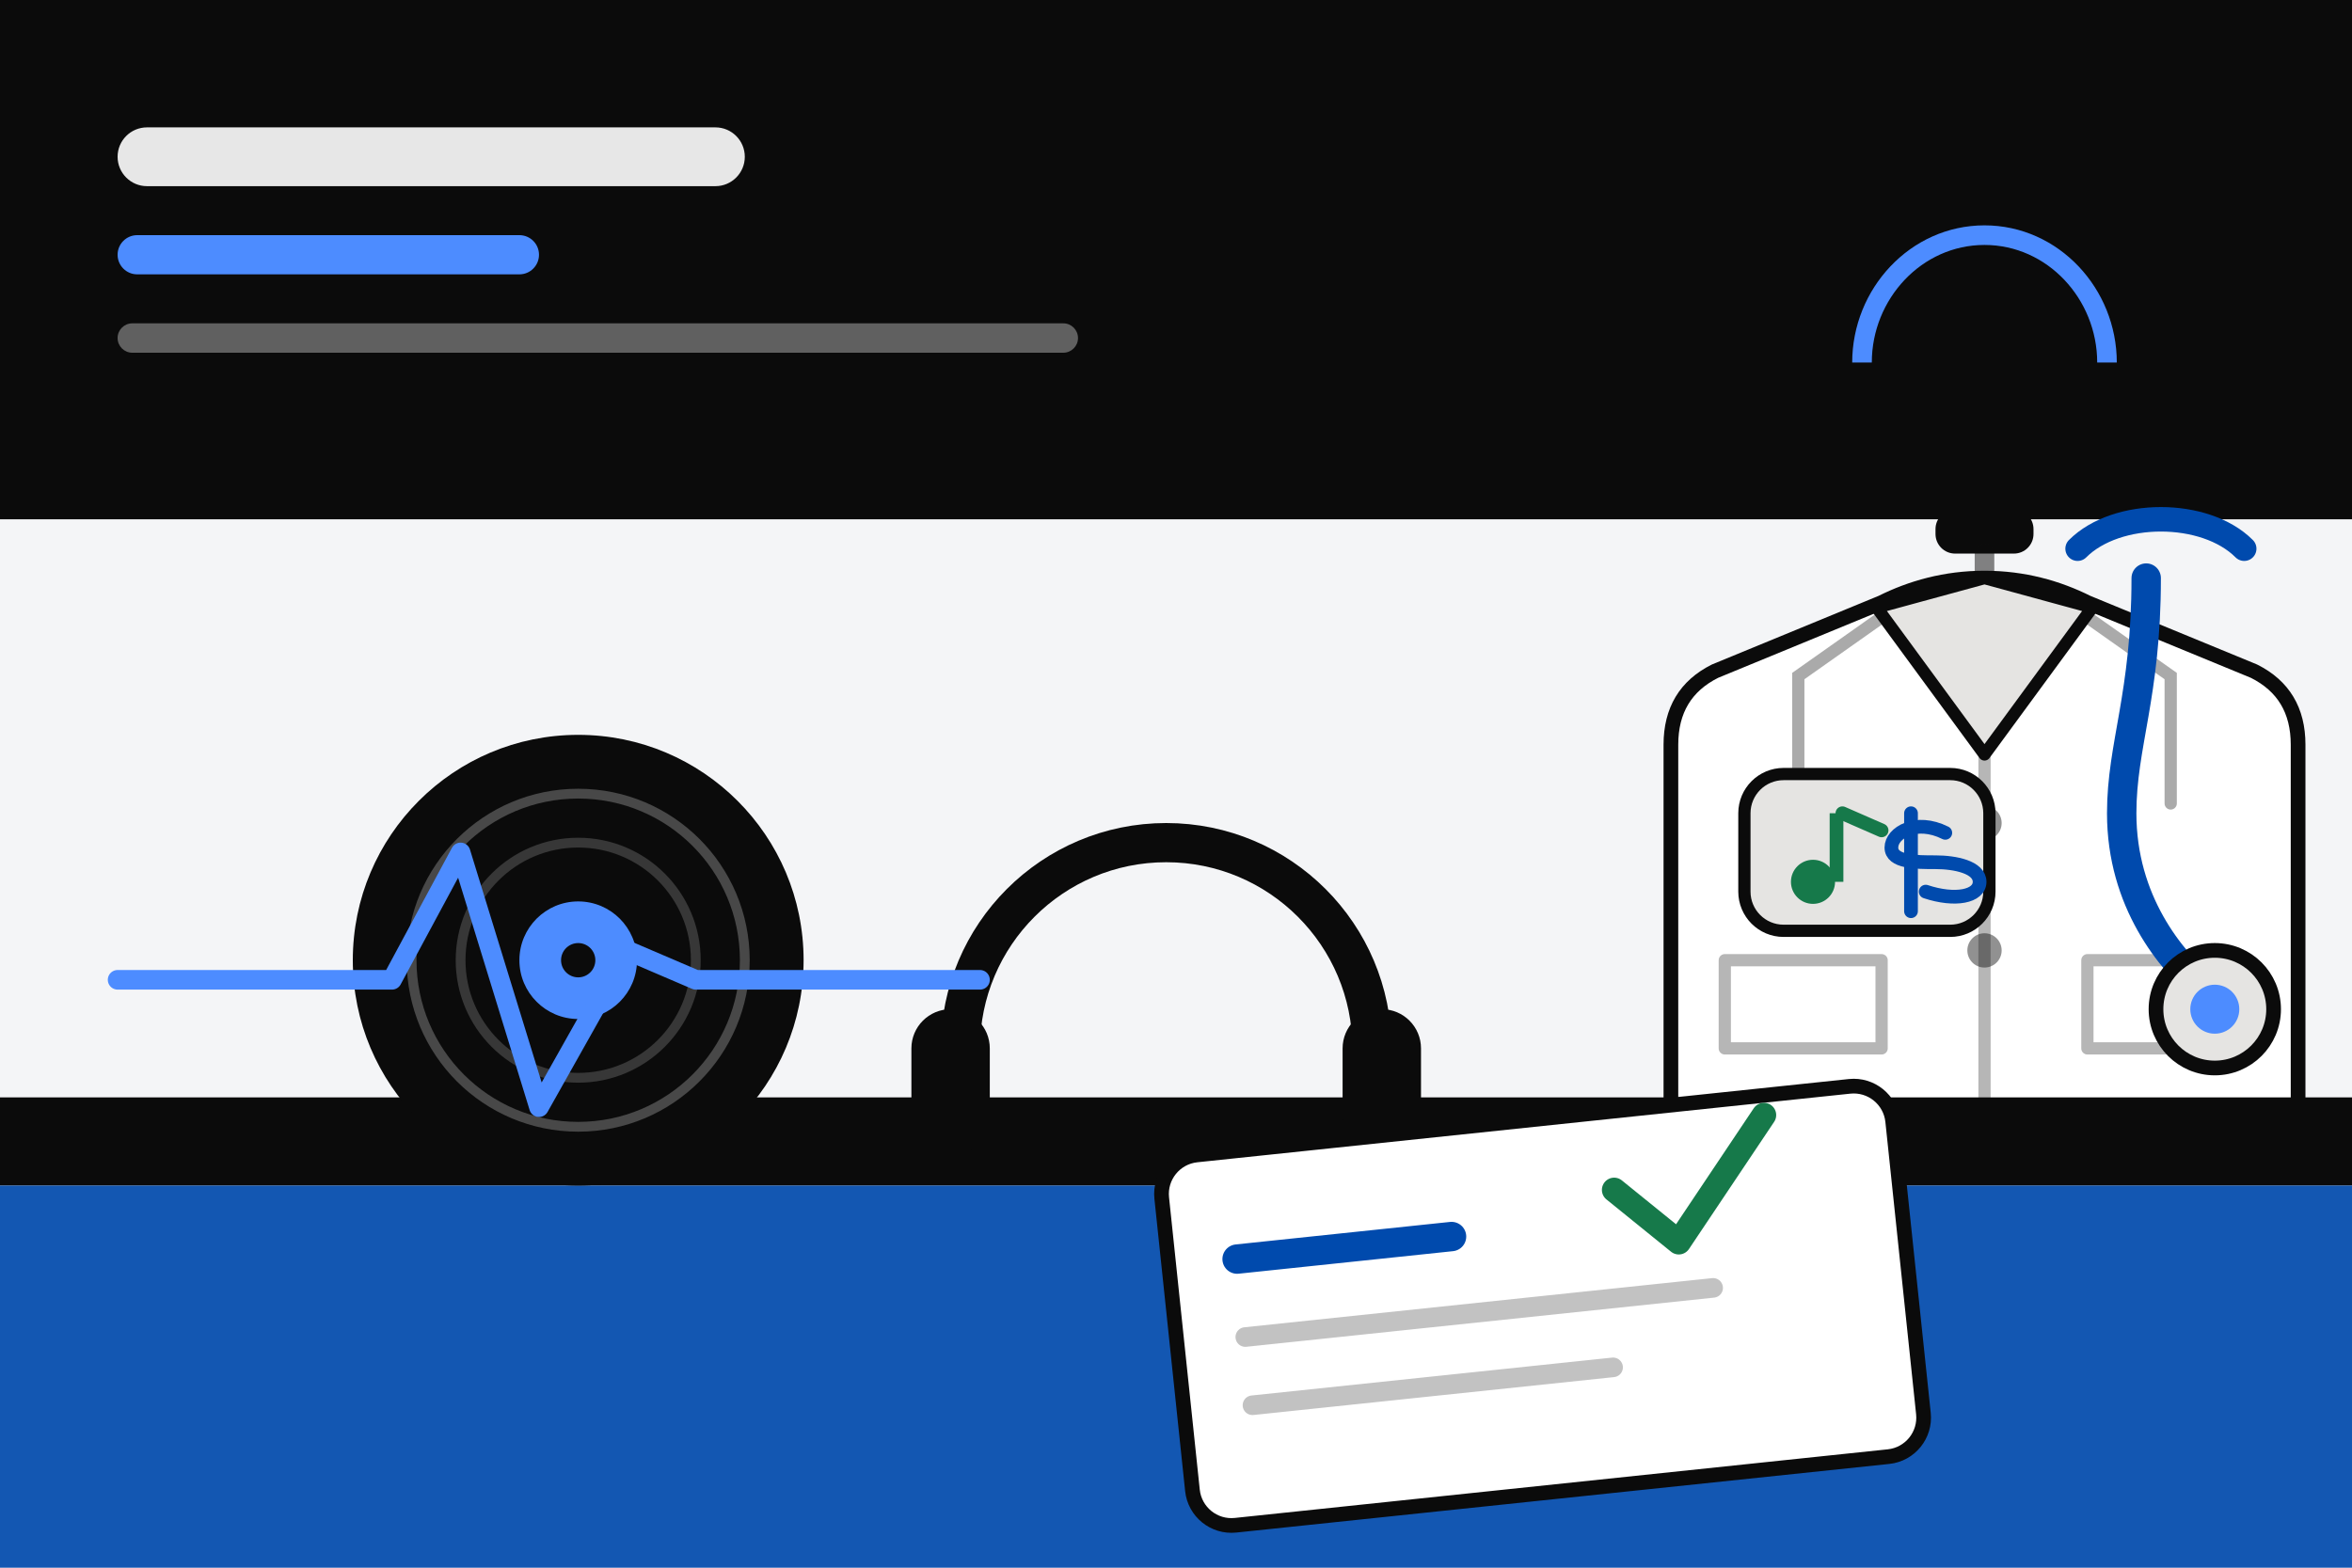
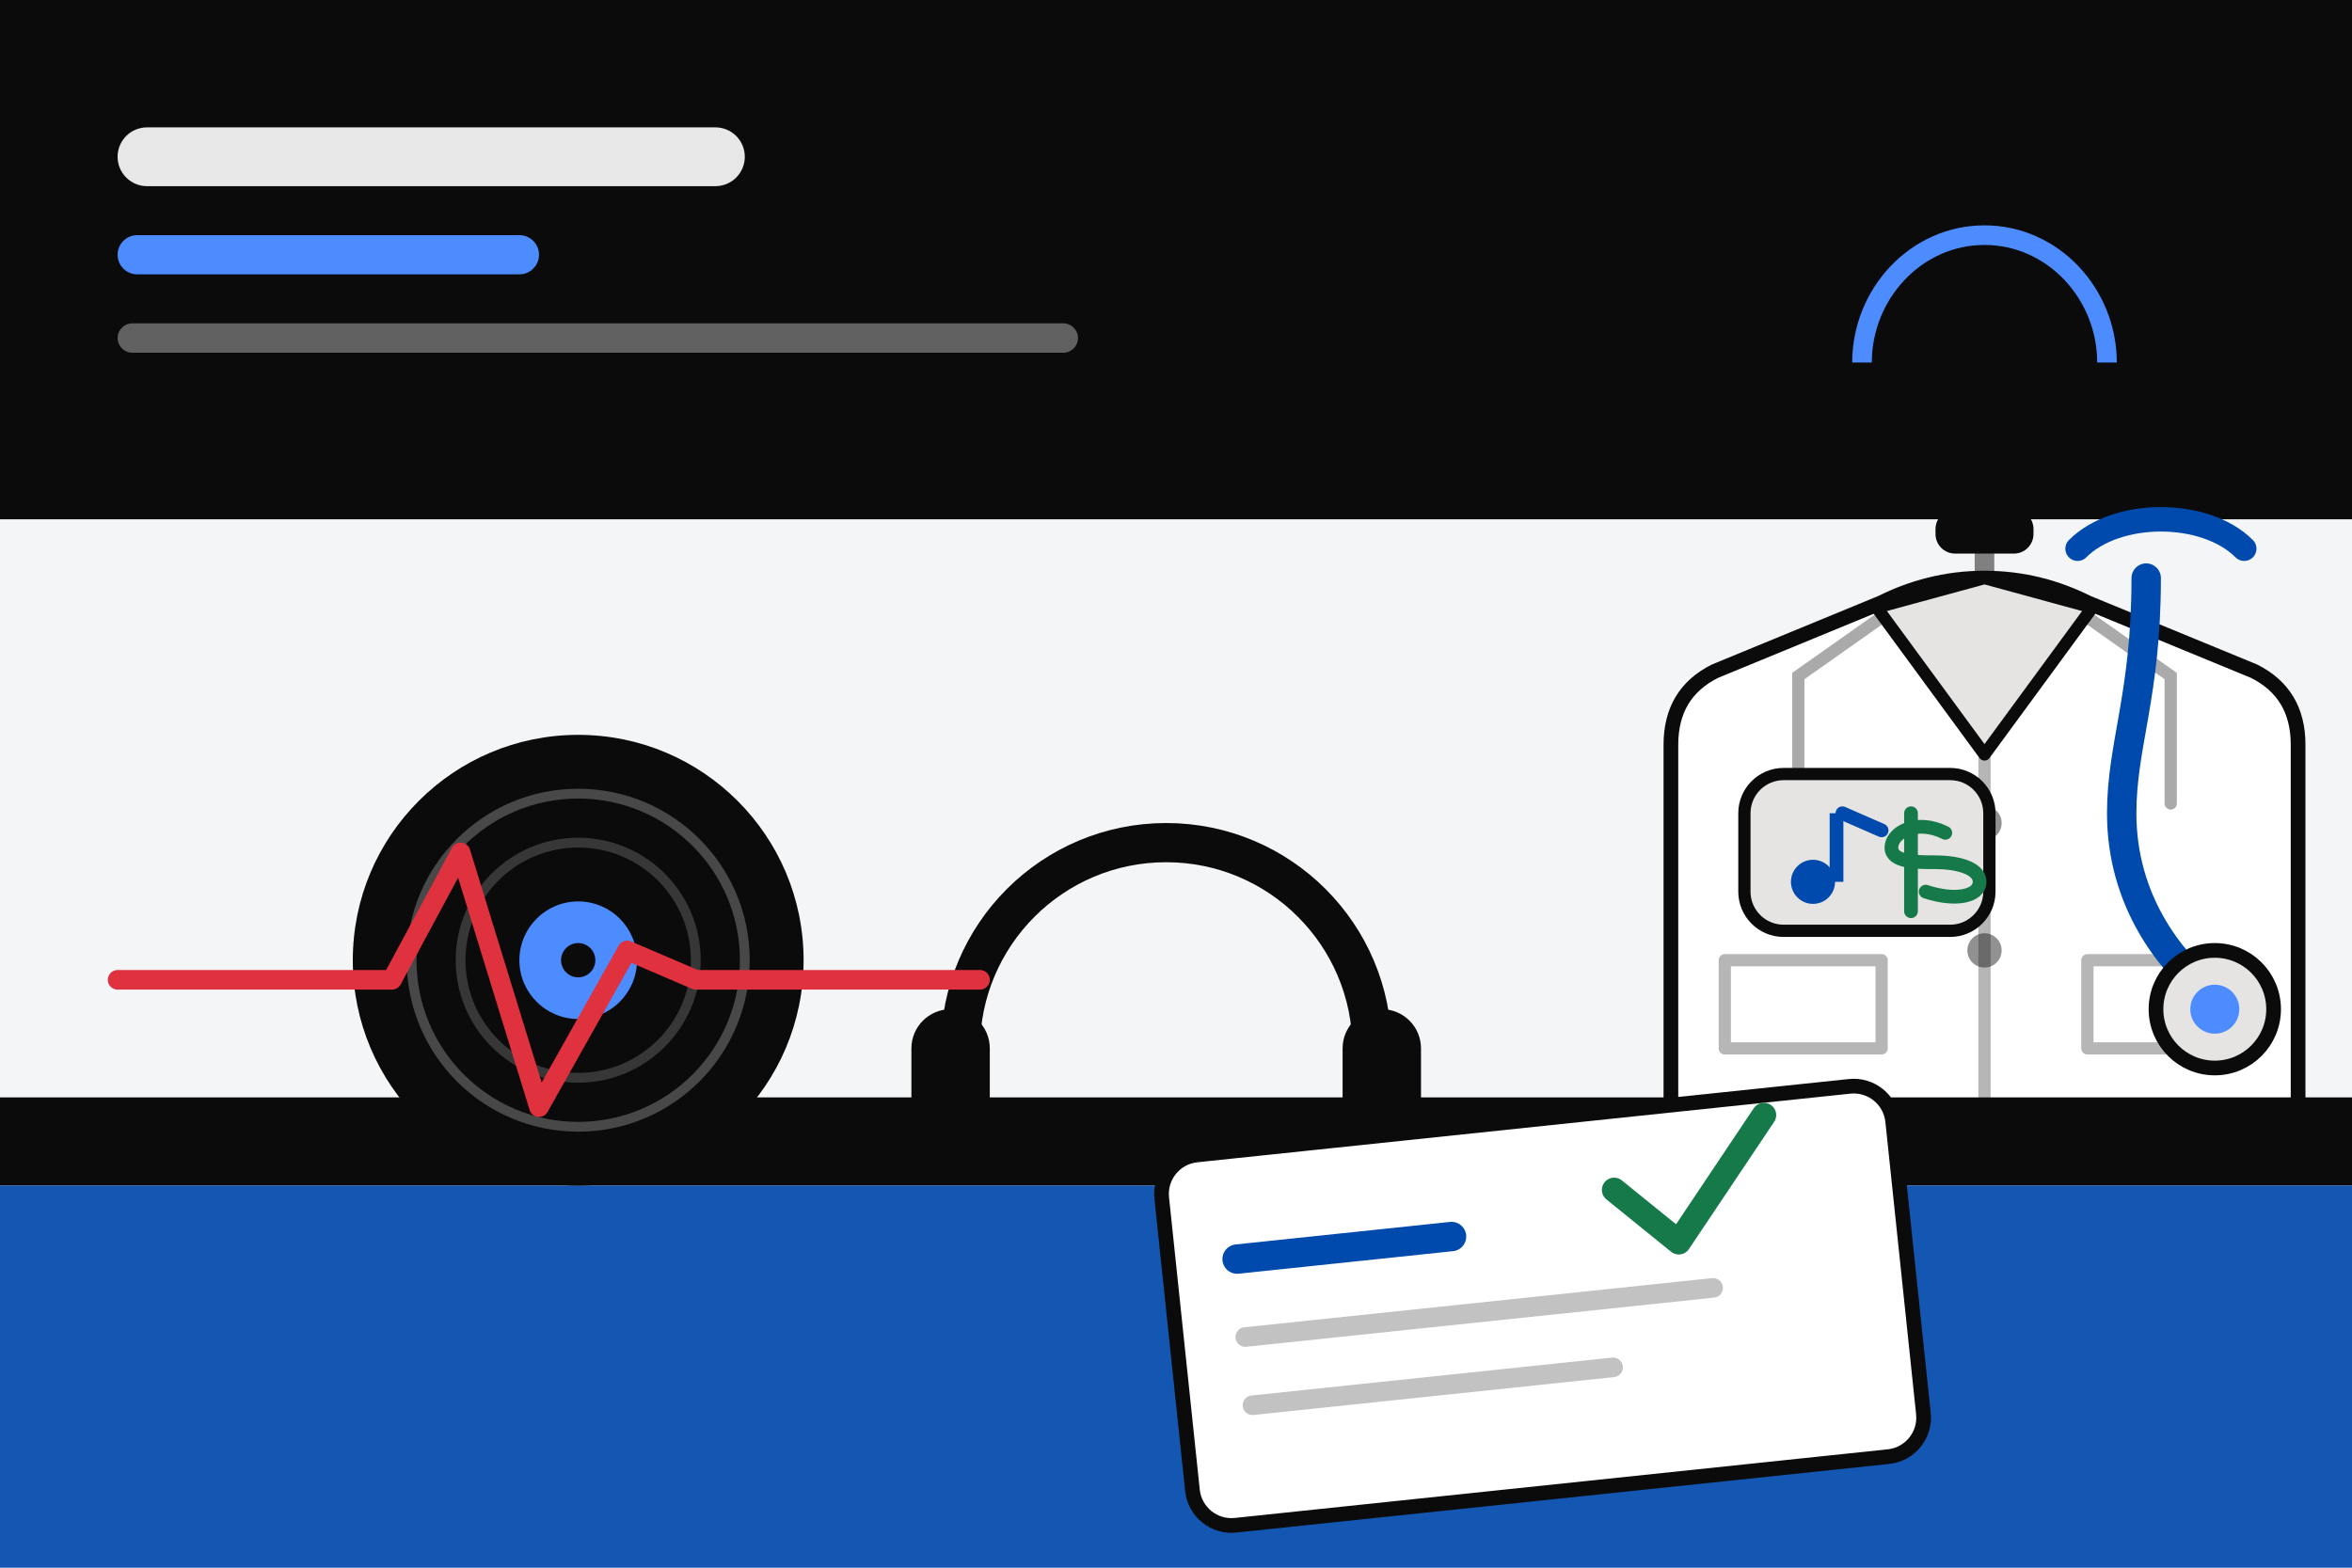
<svg xmlns="http://www.w3.org/2000/svg" viewBox="0 0 480 320" role="img" aria-label="The Royalty Health Doctor's examination desk with a white coat hanging behind it, carrying a music note and a dollar sign, beside a vinyl record, headphones and a prescription">
  <rect width="480" height="320" fill="#F4F5F7" />
  <rect x="0" y="0" width="480" height="106" fill="#0b0b0b" />
  <rect x="24" y="26" width="128" height="12" rx="6" fill="#FFFFFF" opacity="0.9" />
  <rect x="24" y="48" width="86" height="8" rx="4" fill="#4D8CFF" />
  <rect x="24" y="66" width="196" height="6" rx="3" fill="#FFFFFF" opacity="0.35" />
  <path d="M380 74c0-14 11-26 25-26s25 12 25 26" stroke="#4D8CFF" stroke-width="4" fill="none" />
  <g>
    <rect x="395" y="104" width="20" height="9" rx="4" fill="#0b0b0b" />
    <path d="M405 113v5" stroke="#0b0b0b" stroke-width="4" stroke-linecap="round" opacity="0.5" />
    <path d="M405 118c-8 0-15 2-21 5l-34 14c-6 3-9 8-9 15v74h128v-74c0-7-3-12-9-15l-34-14c-6-3-13-5-21-5z" fill="#FFFFFF" stroke="#0b0b0b" stroke-width="3" stroke-linejoin="round" />
    <path d="M405 118l-22 6 22 30 22-30z" fill="#E5E4E2" stroke="#0b0b0b" stroke-width="2.5" stroke-linejoin="round" />
    <path d="M384 126l-17 12v26M426 126l17 12v26" fill="none" stroke="#0b0b0b" stroke-width="2.5" opacity="0.35" stroke-linecap="round" />
    <path d="M405 152v74" stroke="#0b0b0b" stroke-width="2.5" opacity="0.3" />
    <circle cx="405" cy="168" r="3.5" fill="#0b0b0b" opacity="0.45" />
    <circle cx="405" cy="194" r="3.5" fill="#0b0b0b" opacity="0.45" />
    <rect x="356" y="158" width="50" height="32" rx="8" fill="#E5E4E2" stroke="#0b0b0b" stroke-width="2.5" />
-     <g fill="#16794A">
+     <g fill="#004AAD">
      <circle cx="370" cy="180" r="4.5" />
      <rect x="373.4" y="166" width="2.8" height="14" />
-       <path d="M376 166l8 3.5" stroke="#16794A" stroke-width="2.8" stroke-linecap="round" />
+       <path d="M376 166l8 3.5" stroke="#004AAD" stroke-width="2.8" stroke-linecap="round" />
    </g>
-     <g fill="none" stroke="#004AAD" stroke-width="2.8" stroke-linecap="round">
+     <g fill="none" stroke="#16794A" stroke-width="2.8" stroke-linecap="round">
      <path d="M390 166v20" />
      <path d="M397 170c-6-3-11 0-11 3s5 3 9 3 9 1 9 4-5 4-11 2" />
    </g>
    <path d="M352 196h32v18h-32zM426 196h32v18h-32z" fill="none" stroke="#0b0b0b" stroke-width="2.5" opacity="0.3" stroke-linejoin="round" />
    <path d="M424 112c8-8 26-8 34 0" fill="none" stroke="#004AAD" stroke-width="5" stroke-linecap="round" />
    <path d="M438 118c0 24-5 34-5 48 0 18 10 30 17 36" fill="none" stroke="#004AAD" stroke-width="6" stroke-linecap="round" />
    <circle cx="452" cy="206" r="12" fill="#E5E4E2" stroke="#0b0b0b" stroke-width="3" />
    <circle cx="452" cy="206" r="5" fill="#4D8CFF" />
  </g>
  <rect x="0" y="224" width="480" height="18" fill="#0b0b0b" />
  <rect x="0" y="242" width="480" height="78" fill="#004AAD" opacity="0.92" />
  <circle cx="118" cy="196" r="46" fill="#0b0b0b" />
  <circle cx="118" cy="196" r="34" fill="none" stroke="#FFFFFF" stroke-width="2" opacity="0.25" />
  <circle cx="118" cy="196" r="24" fill="none" stroke="#FFFFFF" stroke-width="2" opacity="0.18" />
  <circle cx="118" cy="196" r="12" fill="#4D8CFF" />
  <circle cx="118" cy="196" r="3.5" fill="#0b0b0b" />
  <path d="M196 214a42 42 0 0 1 84 0" stroke="#0b0b0b" stroke-width="8" fill="none" stroke-linecap="round" />
  <rect x="186" y="206" width="16" height="30" rx="8" fill="#0b0b0b" />
  <rect x="274" y="206" width="16" height="30" rx="8" fill="#0b0b0b" />
  <g transform="rotate(-6 300 250)">
    <rect x="238" y="230" width="150" height="76" rx="8" fill="#FFFFFF" stroke="#0b0b0b" stroke-width="3" />
    <path d="M252 252h44" stroke="#004AAD" stroke-width="6" stroke-linecap="round" />
    <path d="M252 268h96" stroke="#0b0b0b" stroke-width="4" opacity="0.25" stroke-linecap="round" />
    <path d="M252 282h74" stroke="#0b0b0b" stroke-width="4" opacity="0.25" stroke-linecap="round" />
    <path d="M330 246l12 12 20-24" stroke="#16794A" stroke-width="5" fill="none" stroke-linecap="round" stroke-linejoin="round" />
  </g>
-   <path d="M24 200h56l14-26 16 52 18-32 14 6h58" stroke="#4D8CFF" stroke-width="4" fill="none" stroke-linecap="round" stroke-linejoin="round" />
+   <path d="M24 200h56l14-26 16 52 18-32 14 6h58" stroke="#E0313F" stroke-width="4" fill="none" stroke-linecap="round" stroke-linejoin="round" />
</svg>
